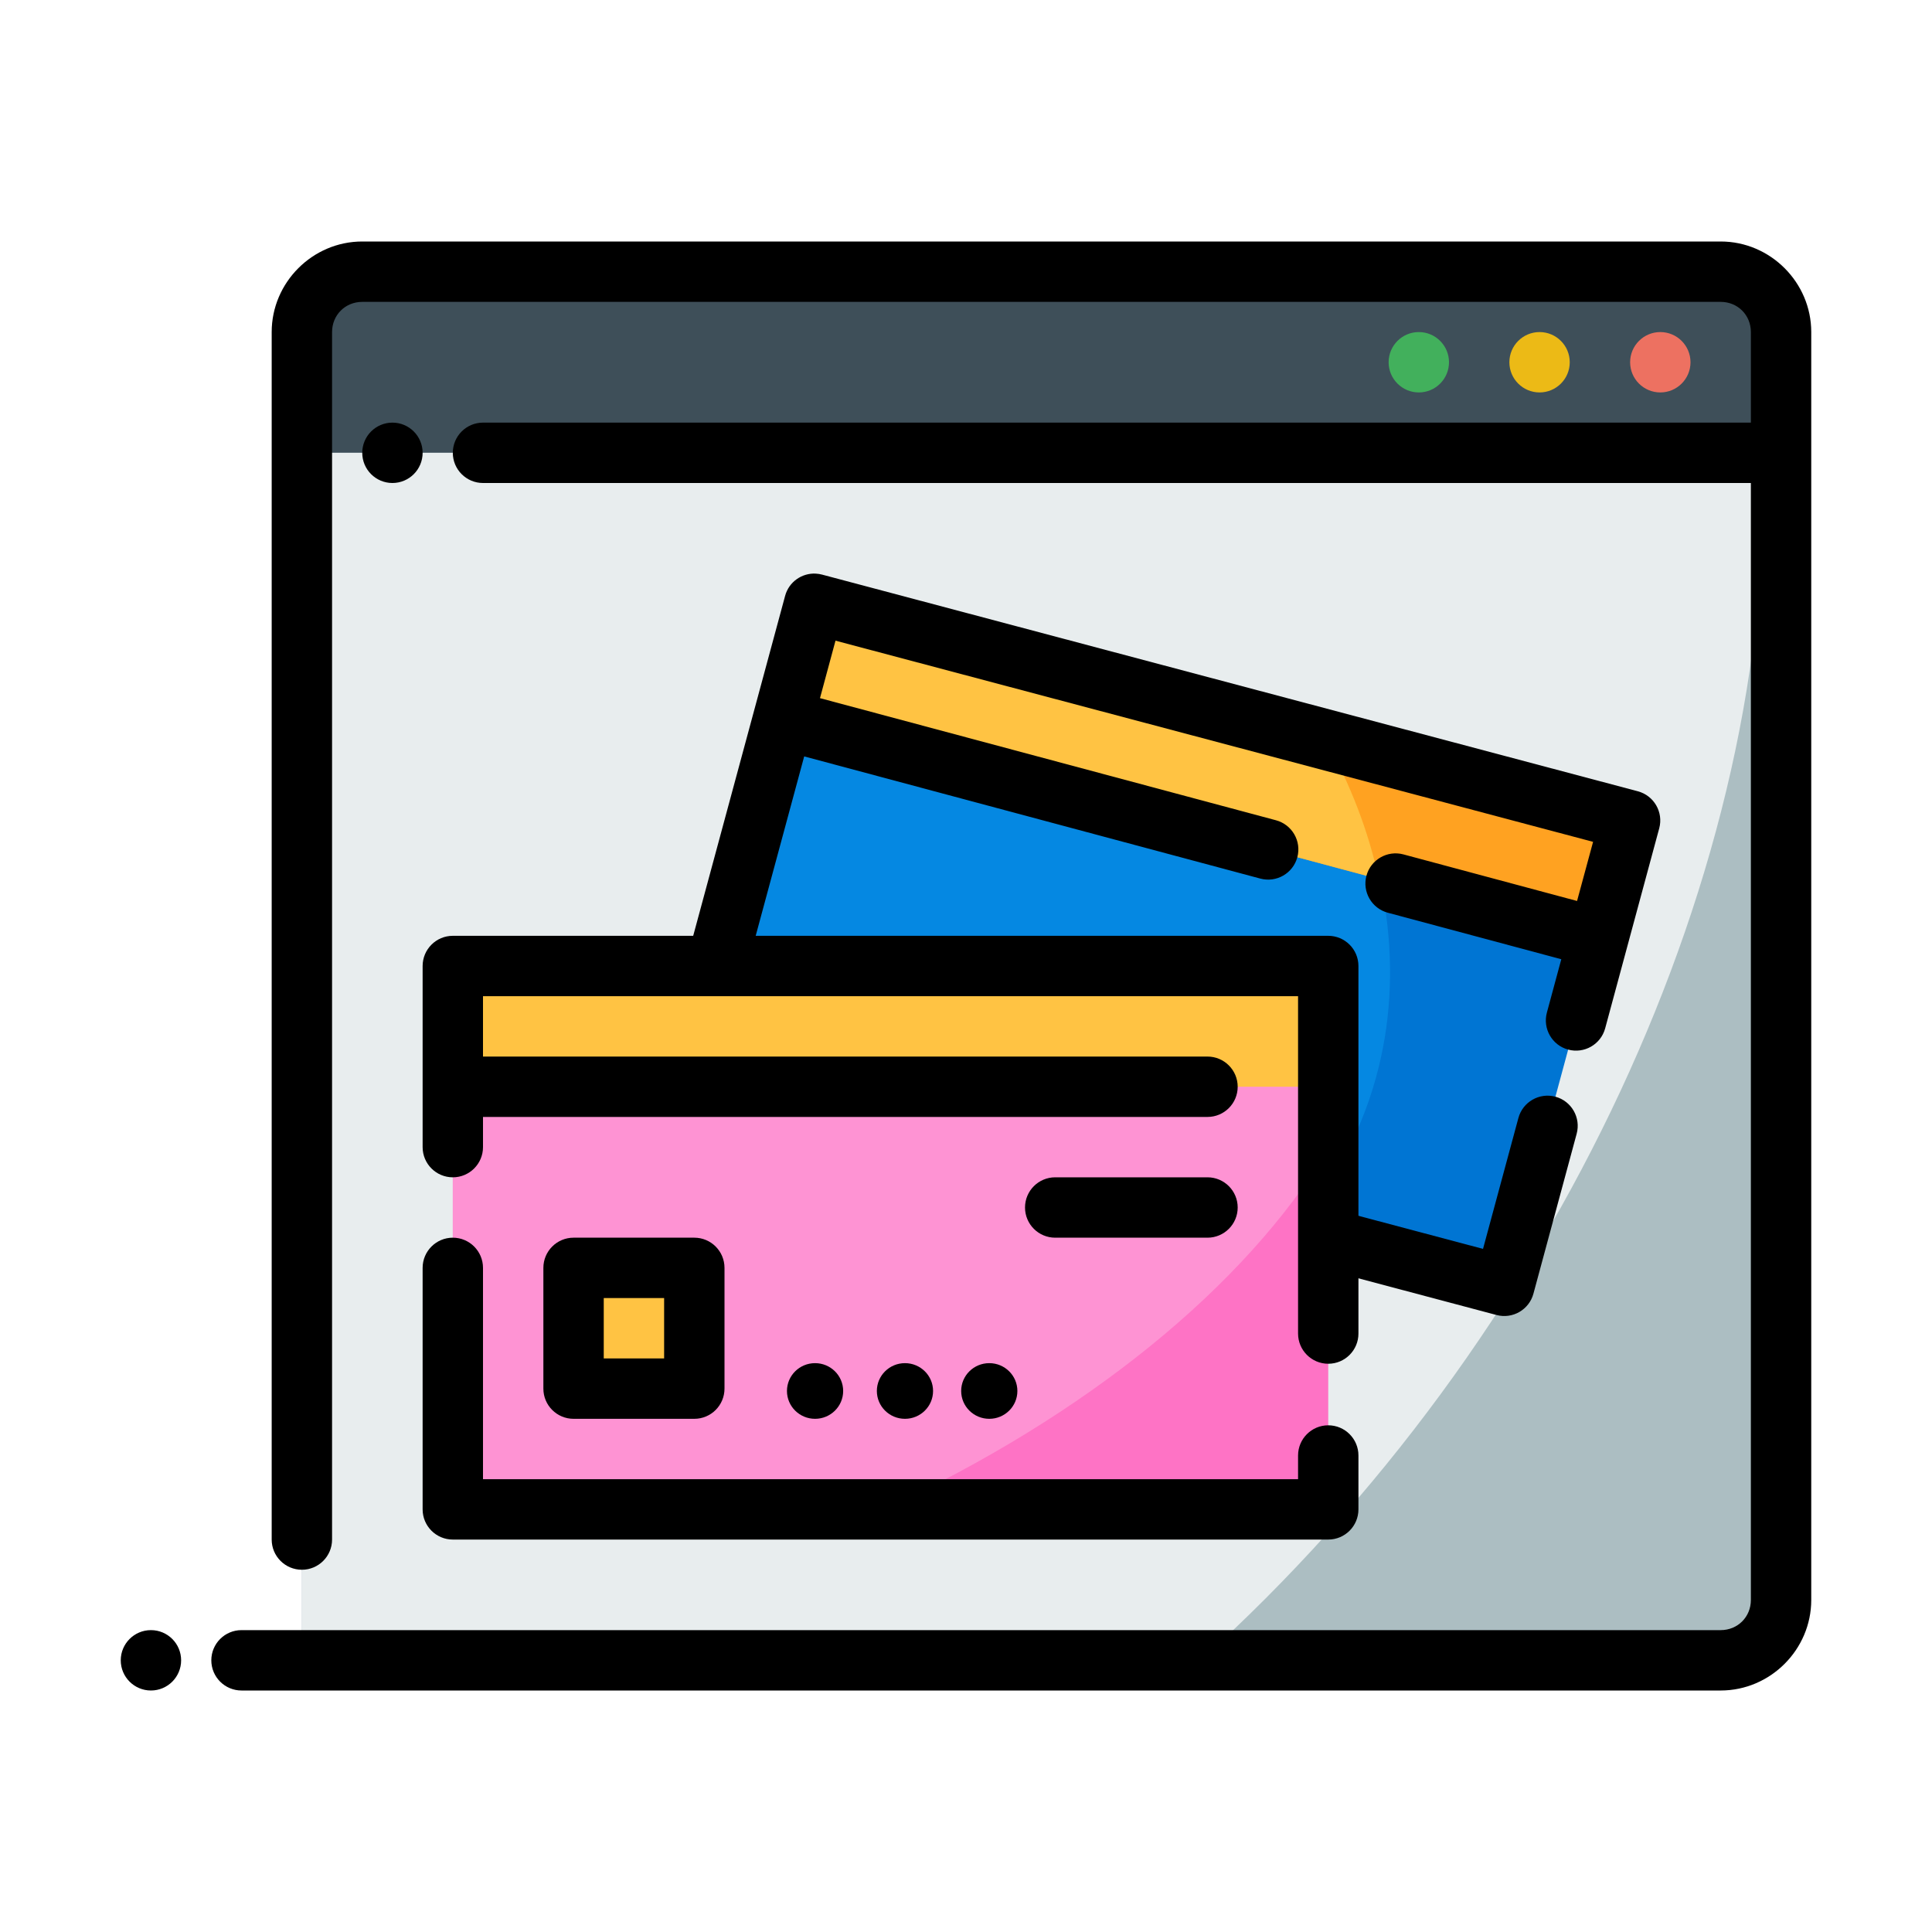
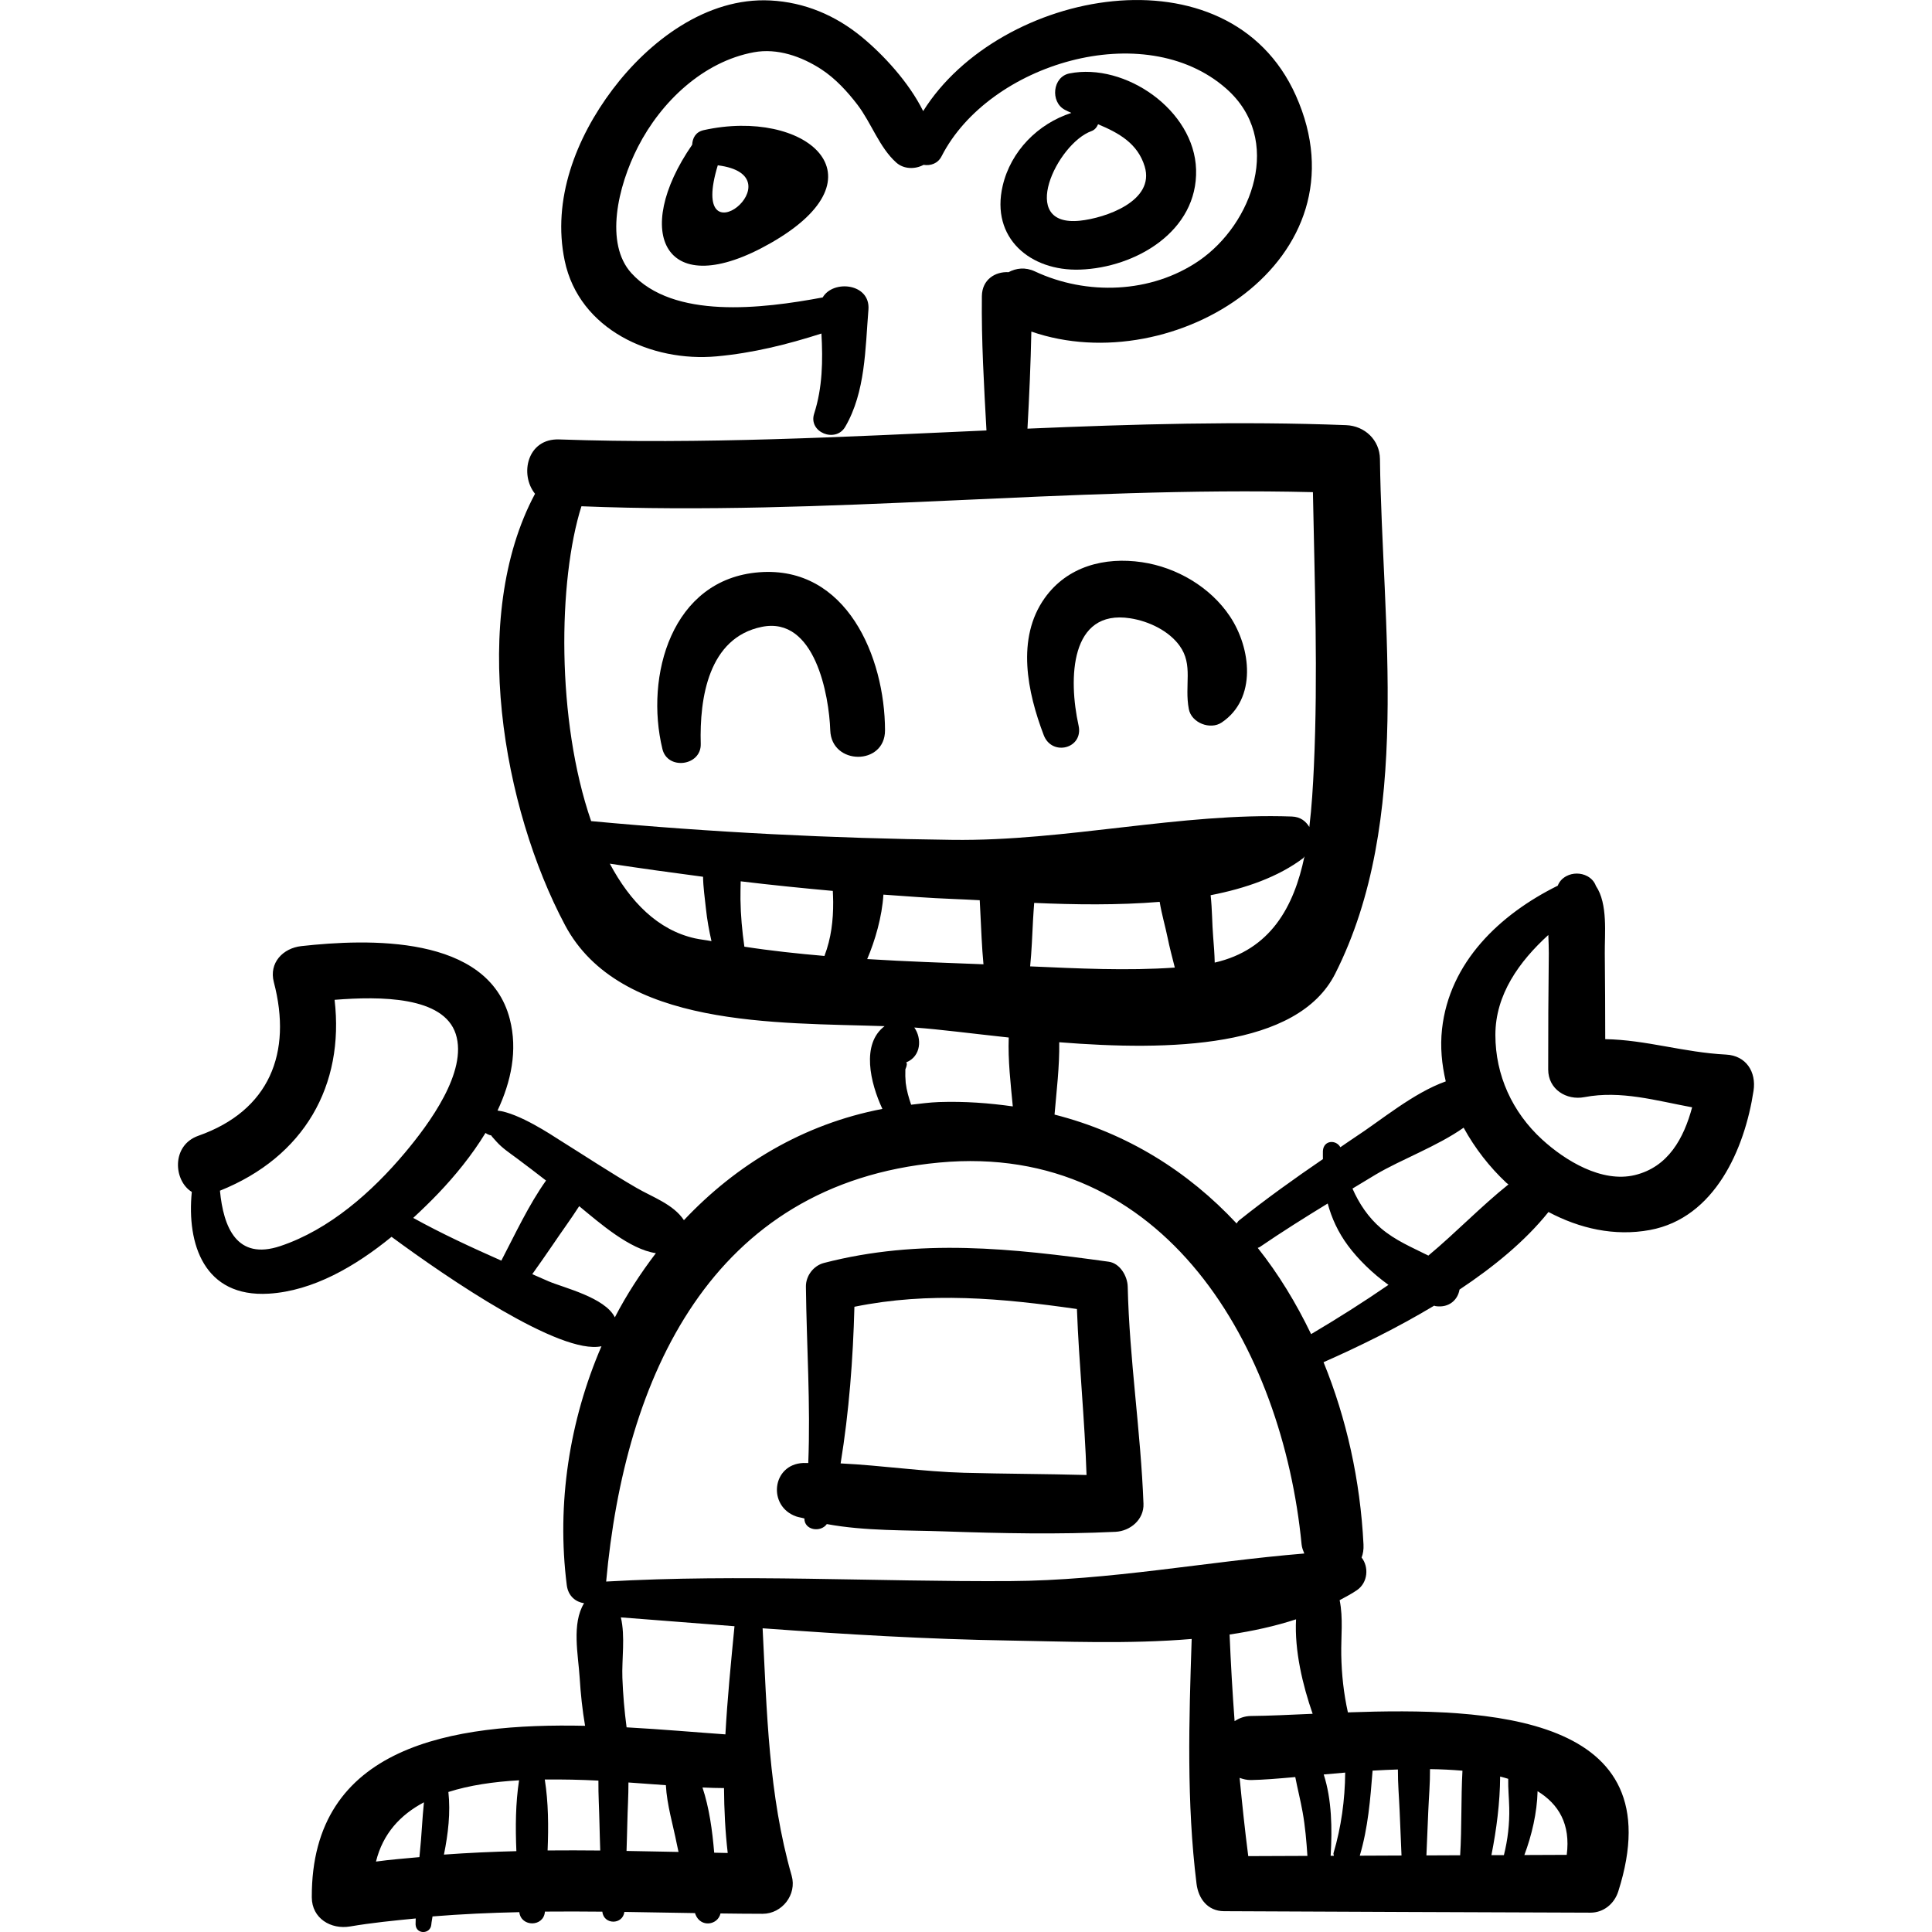
- <svg xmlns="http://www.w3.org/2000/svg" width="800px" height="800px" viewBox="0 0 64 64" id="svg5" version="1.1" xml:space="preserve">
-   <defs id="defs2" />
-   <g id="layer1" transform="translate(-192)">
-     <path d="m 202,9 h 49 v 6 h -49 z" id="path6435" style="fill:#3e4f59;fill-opacity:1;fill-rule:evenodd;stroke-width:2;stroke-linecap:round;stroke-linejoin:round;stroke-miterlimit:4.1" />
-     <path d="m 202,15 h 49 v 40 h -49 z" id="path6437" style="fill:#acbec2;fill-opacity:1;fill-rule:evenodd;stroke-width:2;stroke-linecap:round;stroke-linejoin:round;stroke-miterlimit:4.1" />
-     <path d="m 202,15 v 40 h 29.77 a 28.484,41.393 35.599 0 0 18.625,-40 z" id="path6439" style="fill:#e8edee;fill-opacity:1;fill-rule:evenodd;stroke:none;stroke-width:2;stroke-linecap:round;stroke-linejoin:round;stroke-miterlimit:4.1" />
-     <path d="M 218.973,20 246,27.177 241.832,42.593 214.805,35.416 Z" id="path3576" style="fill:#0075d3;fill-opacity:1;fill-rule:evenodd;stroke:none;stroke-width:2;stroke-linecap:round;stroke-linejoin:round;stroke-miterlimit:4.1;stroke-opacity:1" />
-     <path d="m 204,8 c -1.645,0 -3,1.355 -3,3 v 40 c 0,0.552 0.448,1 1,1 0.552,0 1,-0.448 1,-1 V 11 c 0,-0.564 0.436,-1 1,-1 h 45 c 0.564,0 1,0.436 1,1 v 3 h -42 c -0.552,0 -1,0.448 -1,1 0,0.552 0.448,1 1,1 h 42 v 37 c 0,0.564 -0.436,1 -1,1 h -49 c -0.552,0 -1,0.448 -1,1 0,0.552 0.448,1 1,1 h 49 c 1.645,0 3,-1.355 3,-3 0,-14 0,-28 0,-42 0,-1.645 -1.355,-3 -3,-3 z" id="path6441" style="color:#000000;fill:#000000;fill-rule:evenodd;stroke-linecap:round;stroke-linejoin:round;stroke-miterlimit:4.1" />
-     <path d="m 247,11 c -0.552,0 -1,0.448 -1,1 0,0.552 0.448,1 1,1 0.552,0 1,-0.448 1,-1 0,-0.552 -0.448,-1 -1,-1 z" id="path6443" style="color:#000000;fill:#ed7161;fill-opacity:1;fill-rule:evenodd;stroke-linecap:round;stroke-linejoin:round;stroke-miterlimit:4.1;-inkscape-stroke:none" />
-     <path d="m 243,11 c -0.552,0 -1,0.448 -1,1 0,0.552 0.448,1 1,1 0.552,0 1,-0.448 1,-1 0,-0.552 -0.448,-1 -1,-1 z" id="path6445" style="color:#000000;fill:#ecba16;fill-opacity:1;fill-rule:evenodd;stroke-linecap:round;stroke-linejoin:round;stroke-miterlimit:4.1;-inkscape-stroke:none" />
-     <path d="m 239,11 c -0.552,0 -1,0.448 -1,1 0,0.552 0.448,1 1,1 0.552,0 1,-0.448 1,-1 0,-0.552 -0.448,-1 -1,-1 z" id="path6447" style="color:#000000;fill:#42b05c;fill-opacity:1;fill-rule:evenodd;stroke-linecap:round;stroke-linejoin:round;stroke-miterlimit:4.1;-inkscape-stroke:none" />
-     <path d="m 197,54 a 1,1 0 0 0 -1,1 1,1 0 0 0 1,1 1,1 0 0 0 1,-1 1,1 0 0 0 -1,-1 z" id="path6449" style="color:#000000;fill:#000000;fill-rule:evenodd;stroke-linecap:round;stroke-linejoin:round;stroke-miterlimit:4.1;-inkscape-stroke:none" />
-     <path d="m 205,14 c -0.552,0 -1,0.448 -1,1 0,0.552 0.448,1 1,1 0.552,0 1,-0.448 1,-1 0,-0.552 -0.448,-1 -1,-1 z" id="path6451" style="color:#000000;fill:#000000;fill-rule:evenodd;stroke-linecap:round;stroke-linejoin:round;stroke-miterlimit:4.1;-inkscape-stroke:none" />
-     <path d="m 218.973,20 -4.168,15.416 20.055,5.326 a 20.959,16.327 19.824 0 0 2.809,-5.381 20.959,16.327 19.824 0 0 -1.76,-10.863 z" id="path10248" style="fill:#0588e2;fill-opacity:1;fill-rule:evenodd;stroke:none;stroke-width:2;stroke-linecap:round;stroke-linejoin:round;stroke-miterlimit:4.1" />
-     <path d="m 218.973,20.001 -1.035,3.832 27.01,7.236 L 246,27.178 Z" id="path6378" style="fill:#ffa221;fill-opacity:1;fill-rule:evenodd;stroke:none;stroke-width:2;stroke-linecap:round;stroke-linejoin:round;stroke-miterlimit:4.1;stroke-opacity:1" />
-     <path d="m 218.973,20 -1.035,3.832 19.736,5.287 a 20.959,16.327 19.824 0 0 -1.766,-4.621 z" id="path8503" style="fill:#ffc343;fill-opacity:1;fill-rule:evenodd;stroke:none;stroke-width:2;stroke-linecap:round;stroke-linejoin:round;stroke-miterlimit:4.1" />
-     <path d="m 219.031,19.002 c -0.463,-0.027 -0.898,0.271 -1.023,0.736 l -4.168,15.416 c -0.145,0.535 0.173,1.086 0.709,1.229 l 27.025,7.178 c 0.533,0.142 1.08,-0.175 1.223,-0.707 l 1.432,-5.297 c 0.144,-0.533 -0.17,-1.082 -0.703,-1.227 -0.533,-0.144 -1.083,0.172 -1.227,0.705 l -1.172,4.336 -25.096,-6.664 2.609,-9.65 15.109,4.047 c 0.534,0.144 1.084,-0.173 1.227,-0.707 0.143,-0.534 -0.175,-1.082 -0.709,-1.225 l -15.104,-4.045 0.514,-1.904 25.096,6.664 -0.531,1.959 -5.752,-1.543 c -0.533,-0.143 -1.082,0.174 -1.225,0.707 -0.143,0.533 0.174,1.082 0.707,1.225 l 5.748,1.541 -0.477,1.766 c -0.144,0.533 0.17,1.082 0.703,1.227 0.533,0.144 1.082,-0.17 1.227,-0.703 0.597,-2.209 1.193,-4.418 1.791,-6.627 0.144,-0.535 -0.174,-1.084 -0.709,-1.227 l -27.025,-7.178 c -0.067,-0.018 -0.133,-0.027 -0.199,-0.031 z" id="path3576-9" style="color:#000000;fill:#000000;fill-rule:evenodd;stroke-linecap:round;stroke-linejoin:round;stroke-miterlimit:4.1;-inkscape-stroke:none" />
-     <path d="m 207,32 h 29 v 18 h -29 z" id="rect2845" style="fill:#fe73c5;fill-opacity:1;fill-rule:evenodd;stroke:none;stroke-width:2;stroke-linecap:round;stroke-linejoin:round;stroke-miterlimit:4.1;stroke-opacity:1" />
-     <path d="m 207,32 v 18 l 14.293,7e-6 A 17.276,30.58 75 0 0 236,38.068 v -6.068 z" id="path9733" style="fill:#fe93d3;fill-opacity:1;fill-rule:evenodd;stroke:none;stroke-width:2;stroke-linecap:round;stroke-linejoin:round;stroke-miterlimit:4.1" />
-     <ellipse cx="219" cy="46.078" id="circle2918" rx="0.931" ry="0.922" style="fill:#000000;fill-opacity:1;fill-rule:evenodd;stroke:none;stroke-width:2;stroke-linecap:round;stroke-linejoin:round;stroke-miterlimit:4.1" />
-     <ellipse cx="221.978" cy="46.078" id="circle2920" rx="0.931" ry="0.922" style="fill:#000000;fill-opacity:1;fill-rule:evenodd;stroke:none;stroke-width:2;stroke-linecap:round;stroke-linejoin:round;stroke-miterlimit:4.1" />
-     <ellipse cx="224.771" cy="46.078" id="circle2930" rx="0.931" ry="0.922" style="fill:#000000;fill-opacity:1;fill-rule:evenodd;stroke:none;stroke-width:2;stroke-linecap:round;stroke-linejoin:round;stroke-miterlimit:4.1" />
-     <rect height="4" id="rect3371" style="fill:#ffc343;fill-opacity:1;fill-rule:evenodd;stroke-width:2;stroke-linecap:round;stroke-linejoin:round;stroke-miterlimit:4.1" width="29" x="207" y="32" />
-     <g id="path3580">
-       <path d="m 207,31 c -0.552,5.5e-5 -1,0.448 -1,1 0,2 0,4 0,6 0,0.552 0.448,1 1,1 0.552,0 1,-0.448 1,-1 v -1 h 24 c 0.552,-6e-6 1,-0.448 1,-1 -1e-5,-0.552 -0.448,-1 -1,-1 h -24 v -2 h 27 v 11.176 c 0,0.552 0.448,1 1,1 0.552,0 1,-0.448 1,-1 V 32 c -6e-5,-0.552 -0.448,-1 -1,-1 z m 0,10 c -0.552,0 -1,0.448 -1,1 v 8 c 6e-5,0.552 0.448,1 1,1 h 29 c 0.552,-5.5e-5 1,-0.448 1,-1 v -1.785 c 0,-0.552 -0.448,-1 -1,-1 -0.552,0 -1,0.448 -1,1 V 49 h -27 v -7 c 0,-0.552 -0.448,-1 -1,-1 z" id="path3399" style="color:#000000;fill:#000000;fill-rule:evenodd;stroke-linecap:round;stroke-linejoin:round;stroke-miterlimit:4.1" />
+ <svg xmlns="http://www.w3.org/2000/svg" fill="#000000" version="1.1" id="Capa_1" width="800px" height="800px" viewBox="0 0 191.129 191.129" xml:space="preserve">
+   <g>
+     <g>
+       <path d="M75.112,56.613c-8.687,0.664-11.334,10.281-9.579,17.492c0.515,2.118,3.851,1.665,3.79-0.513    c-0.127-4.521,0.757-10.502,6.043-11.578c5.269-1.072,6.653,6.805,6.77,10.236c0.119,3.48,5.423,3.503,5.417,0    C87.539,65.002,83.754,55.952,75.112,56.613z" />
+       <path d="M121.673,60.974c-1.937-2.902-5.276-4.853-8.703-5.357c-3.681-0.542-7.377,0.403-9.619,3.549    c-2.843,3.991-1.708,9.33-0.097,13.559c0.811,2.13,3.952,1.334,3.447-0.95c-1.021-4.625-0.857-11.534,5.107-10.609    c1.866,0.289,3.829,1.249,4.888,2.716c1.375,1.905,0.458,3.885,0.913,6.271c0.259,1.36,2.122,2.082,3.251,1.322    C124.362,69.12,123.766,64.11,121.673,60.974z" />
+       <path d="M105.799,7.265c-1.677,0.332-1.909,2.815-0.47,3.591c0.21,0.113,0.437,0.212,0.656,0.315    c-3.304,1.068-5.99,3.774-6.792,7.212c-1.209,5.18,2.749,8.458,7.651,8.289c5.504-0.19,11.66-3.795,11.482-9.896    C118.157,10.898,111.315,6.171,105.799,7.265z M106.844,21.833c-6.237,0.652-2.272-7.638,1.13-8.863    c0.331-0.119,0.531-0.38,0.658-0.677c2.018,0.847,3.906,1.869,4.608,4.167C114.293,19.907,109.315,21.575,106.844,21.833z" />
+       <path d="M69.621,12.873c-0.815,0.18-1.112,0.798-1.145,1.444c-6.001,8.683-2.771,15.75,7.781,9.722    C87.874,17.401,79.604,10.666,69.621,12.873z M71.009,16.353C79.148,17.381,67.975,26.326,71.009,16.353L71.009,16.353z" />
+       <path d="M111.563,127.287c-0.023-1.026-0.753-2.31-1.877-2.467c-9.564-1.326-18.7-2.33-28.174,0.121    c-1.036,0.269-1.798,1.278-1.785,2.346c0.068,5.841,0.469,11.64,0.233,17.449c-0.161,0.005-0.326-0.012-0.487-0.006    c-3.114,0.123-3.562,4.279-0.715,5.285c0.262,0.093,0.552,0.124,0.819,0.205c-0.013,1.162,1.602,1.418,2.219,0.554    c3.791,0.702,7.92,0.593,11.636,0.724c5.621,0.196,11.297,0.311,16.916,0.042c1.465-0.07,2.834-1.21,2.774-2.775    C112.853,141.586,111.728,134.473,111.563,127.287z M95.387,145.699c-4.033-0.108-8.163-0.73-12.226-0.927    c0.836-5.119,1.229-10.331,1.364-15.496c7.42-1.508,14.555-0.845,22.013,0.222c0.207,5.481,0.773,10.938,0.951,16.421    C103.457,145.809,99.418,145.807,95.387,145.699z" />
+       <path d="M170.755,104.328c-4.188-0.213-7.922-1.46-11.952-1.526c-0.006-2.831-0.012-5.661-0.044-8.492    c-0.022-1.884,0.328-4.893-0.88-6.67c-0.161-0.44-0.463-0.748-0.834-0.953c-0.014-0.008-0.016-0.024-0.028-0.032    c0.005,0.008,0.009,0.016,0.014,0.024c-0.641-0.345-1.441-0.345-2.083,0c0.005-0.008,0.01-0.016,0.015-0.024    c-0.014,0.008-0.016,0.024-0.028,0.032c-0.367,0.202-0.666,0.501-0.829,0.931c-5.733,2.839-10.724,7.564-11.451,14.203    c-0.191,1.752-0.023,3.48,0.372,5.158c-3.23,1.151-6.396,3.852-9.052,5.576c-0.465,0.302-0.913,0.63-1.375,0.938    c-0.429-0.772-1.664-0.709-1.728,0.37c-0.016,0.276,0.009,0.533,0.002,0.805c-2.827,1.931-5.611,3.923-8.29,6.061    c-0.113,0.091-0.173,0.201-0.248,0.307c-4.782-5.131-10.825-8.944-18.013-10.772c0.194-2.303,0.503-4.776,0.465-7.157    c10.91,0.87,23.566,0.604,27.3-6.78c7.674-15.183,4.633-34.527,4.428-50.922c-0.023-1.877-1.506-3.274-3.345-3.345    c-10.521-0.409-21.024-0.099-31.526,0.346c0.177-3.201,0.319-6.405,0.384-9.604c14.112,4.891,33.454-7.084,26.162-23.362    c-6.657-14.862-29.322-10.504-36.863,1.551c-1.415-2.857-3.949-5.584-6.063-7.325c-2.615-2.153-5.666-3.445-9.059-3.62    c-6.31-0.325-11.994,4.019-15.602,8.801c-3.619,4.797-6.008,10.905-4.738,16.952c1.432,6.819,8.597,10.042,15.025,9.455    c3.59-0.327,6.989-1.175,10.371-2.258c0.151,2.673,0.11,5.349-0.721,7.934c-0.592,1.843,2.126,2.922,3.073,1.296    c2.01-3.448,1.982-7.715,2.298-11.588c0.213-2.611-3.486-2.998-4.525-1.213c-6.053,1.132-14.769,2.174-18.927-2.407    c-2.644-2.912-1.37-8.543,0.655-12.494c2.279-4.448,6.436-8.427,11.462-9.354c2.316-0.427,4.711,0.406,6.685,1.693    c1.376,0.898,2.578,2.204,3.569,3.503c1.362,1.785,2.164,4.226,3.834,5.716c0.75,0.669,1.869,0.676,2.701,0.228    c0.689,0.104,1.409-0.119,1.783-0.851c4.668-9.152,20.042-13.82,28.148-6.703c5.712,5.015,2.602,13.41-2.684,17.037    c-4.737,3.252-11.128,3.449-16.228,1.058c-0.961-0.451-1.866-0.322-2.612,0.075c-1.282-0.074-2.618,0.702-2.638,2.371    c-0.053,4.418,0.21,8.858,0.454,13.286c-14.084,0.634-28.166,1.385-42.274,0.889c-3.158-0.111-3.932,3.462-2.386,5.377    c-6.548,12.228-3.175,31.124,2.967,42.67c5.415,10.178,20.964,9.635,31.614,9.997c-2.336,1.763-1.415,5.621-0.217,8.186    c-7.819,1.496-14.463,5.516-19.634,11.008c-1.033-1.571-3.112-2.281-4.678-3.19c-2.606-1.512-5.124-3.177-7.679-4.773    c-0.634-0.397-3.962-2.643-6.082-2.881c1.345-2.87,2.006-5.962,1.215-9.045c-2.154-8.396-14.089-7.949-20.626-7.224    c-1.807,0.2-3.223,1.648-2.718,3.569c1.838,6.992-0.435,12.716-7.464,15.192c-2.701,0.951-2.461,4.452-0.653,5.557    c-0.511,5.163,1.219,10.452,7.614,10.065c4.377-0.265,8.567-2.701,12.147-5.624c5.607,4.136,16.704,11.705,20.767,10.826    c-3.163,7.33-4.458,15.575-3.431,23.639c0.14,1.1,0.904,1.665,1.709,1.783c-1.246,2.029-0.574,5.119-0.433,7.391    c0.098,1.585,0.266,3.171,0.533,4.735c-13.148-0.284-27.087,1.95-27.035,16.965c0.008,2.093,1.893,3.207,3.788,2.886    c2.159-0.367,4.327-0.581,6.494-0.791c0.003,0.196-0.021,0.392-0.014,0.59c0.037,1.013,1.481,0.994,1.557,0    c0.02-0.263,0.088-0.529,0.118-0.792c2.858-0.231,5.721-0.362,8.587-0.422c0.174,1.492,2.425,1.483,2.533-0.056    c1.892-0.016,3.784-0.014,5.678,0.007c0.139,1.312,2.016,1.317,2.184,0.025c2.33,0.035,4.66,0.079,6.989,0.117    c0.017,0.043,0.024,0.088,0.041,0.132c0.525,1.337,2.219,1.057,2.477-0.097c1.391,0.017,2.782,0.034,4.172,0.034    c1.919,0.001,3.403-1.903,2.869-3.767c-2.293-8.006-2.453-16.232-2.874-24.477c8.134,0.592,16.267,1.084,24.462,1.212    c5.229,0.082,11.706,0.373,17.985-0.157c-0.271,8.081-0.515,16.178,0.479,24.213c0.183,1.476,1.099,2.711,2.719,2.718    c12.08,0.055,24.161,0.106,36.243,0.146c1.312,0.004,2.372-0.884,2.761-2.103c5.576-17.499-12.729-18.211-26.749-17.711    c-0.415-1.876-0.618-3.736-0.655-5.664c-0.035-1.827,0.205-3.651-0.161-5.436c0.58-0.32,1.177-0.619,1.713-0.99    c1.104-0.764,1.185-2.311,0.459-3.227c0.143-0.369,0.214-0.798,0.188-1.292c-0.318-6.358-1.686-12.473-3.952-18.033    c3.479-1.536,7.303-3.407,10.941-5.592c0.052,0.009,0.104,0.042,0.155,0.049c1.345,0.188,2.191-0.648,2.354-1.641    c3.386-2.252,6.494-4.794,8.802-7.675c3.071,1.63,6.527,2.432,10.041,1.779c6.422-1.192,9.375-8.034,10.246-13.778    C173.759,106.044,172.742,104.429,170.755,104.328z M41.528,183.343c-0.014,0.126-0.022,0.251-0.036,0.378    c-1.433,0.134-2.866,0.243-4.297,0.441c0.685-2.774,2.408-4.624,4.744-5.863C41.766,179.974,41.707,181.669,41.528,183.343z     M51.084,183.131c-2.391,0.059-4.78,0.168-7.166,0.341c0.419-2.073,0.662-4.145,0.44-6.195c2.089-0.666,4.477-1.013,6.993-1.155    C51.002,178.368,50.985,180.744,51.084,183.131z M54.173,183.061c0.098-2.39,0.08-4.769-0.279-7.017    c1.76-0.017,3.54,0.016,5.306,0.108c-0.015,1.404,0.077,2.82,0.103,4.209c0.017,0.902,0.052,1.805,0.077,2.706    C57.643,183.049,55.907,183.046,54.173,183.061z M152.11,177.2c2.089,1.284,3.275,3.259,2.884,6.297    c-1.397,0.005-2.796,0.011-4.192,0.017C151.528,181.592,152.062,179.317,152.11,177.2z M148.407,175.75    c0.278,0.064,0.532,0.149,0.798,0.225c-0.022,0.943,0.079,1.9,0.101,2.865c0.036,1.592-0.145,3.154-0.528,4.682    c-0.412,0.002-0.824,0.003-1.235,0.005C148.048,180.978,148.391,178.326,148.407,175.75z M141.297,179.169    c0.058-1.371,0.183-2.77,0.171-4.153c1.1,0.012,2.168,0.069,3.21,0.155c-0.152,2.771-0.058,5.575-0.228,8.367    c-1.112,0.005-2.225,0.009-3.337,0.014C141.175,182.091,141.236,180.63,141.297,179.169z M135.787,175.164    c0.829-0.053,1.669-0.08,2.505-0.112c-0.009,1.373,0.114,2.757,0.172,4.117c0.061,1.464,0.123,2.929,0.185,4.393    c-1.376,0.006-2.753,0.012-4.129,0.018C135.347,180.786,135.562,177.994,135.787,175.164z M133.077,175.359    c-0.021,2.695-0.393,5.395-1.154,7.964c-0.032,0.105,0.037,0.169,0.03,0.267c-0.104,0-0.211,0.001-0.315,0.001    c0.162-2.694,0.115-5.568-0.685-8.046C131.643,175.481,132.354,175.42,133.077,175.359z M101.91,95.601    c0.151-1.513,0.207-3.039,0.285-4.558c0.03-0.573,0.074-1.146,0.115-1.72c3.979,0.175,8.284,0.236,12.415-0.104    c0.198,1.223,0.566,2.47,0.772,3.489c0.205,1.02,0.474,2.013,0.725,3.013C111.476,96.054,106.64,95.807,101.91,95.601z     M120.17,95.228c-0.021-0.848-0.082-1.697-0.155-2.561c-0.107-1.261-0.093-2.719-0.25-4.106c3.501-0.68,6.684-1.809,9.15-3.661    c0.064-0.048,0.073-0.123,0.132-0.175C128.01,89.711,125.689,93.963,120.17,95.228z M57.519,50.084    c24.126,0.977,48.223-1.988,72.366-1.396c0.17,9.04,0.509,18.051,0.097,27.101c-0.089,1.958-0.209,4.01-0.452,6.025    c-0.34-0.555-0.859-1.006-1.73-1.037c-10.957-0.397-22.348,2.451-33.559,2.31c-11.924-0.149-23.885-0.744-35.761-1.856    C55.027,71.239,55.201,57.428,57.519,50.084z M90.451,101.653c0.052,0.004,0.11,0.006,0.161,0.01    c2.244,0.156,5.489,0.581,9.18,0.977c-0.086,2.243,0.192,4.591,0.402,6.814c-2.339-0.329-4.752-0.516-7.297-0.43    c-0.942,0.032-1.845,0.161-2.76,0.263c-0.242-0.711-0.442-1.395-0.536-2.153c-0.041-0.447-0.053-0.895-0.035-1.344    c0.166-0.386,0.182-0.603,0.082-0.69C91.135,104.503,91.213,102.722,90.451,101.653z M68.75,92.828    c-3.653-0.813-6.399-3.596-8.423-7.388c3.074,0.464,6.148,0.895,9.225,1.297c0.016,1.043,0.173,2.106,0.286,3.171    c0.116,1.088,0.308,2.148,0.547,3.197C69.847,92.998,69.283,92.947,68.75,92.828z M81.572,94.539    c-0.004,0.011-0.001,0.021-0.005,0.032c-2.668-0.231-5.323-0.513-7.928-0.918c-0.22-1.545-0.365-3.097-0.386-4.675    c-0.008-0.618,0.011-1.209,0.022-1.791c3.033,0.365,6.072,0.673,9.114,0.949c0.015,0.354,0.032,0.711,0.035,1.079    C82.436,91.05,82.225,92.818,81.572,94.539z M85.791,94.879c0.778-1.82,1.47-4.19,1.603-6.375c2.279,0.16,4.556,0.342,6.846,0.427    c0.829,0.031,1.766,0.081,2.683,0.128c0.023,0.382,0.037,0.754,0.058,1.144c0.089,1.728,0.148,3.468,0.312,5.192    C93.489,95.248,89.666,95.122,85.791,94.879z M27.729,123.272c-4.303,1.439-5.623-1.852-5.97-5.479    c8.357-3.356,12.327-10.424,11.342-18.882c4.515-0.362,10.782-0.352,11.986,3.381c1.205,3.735-2.664,8.927-5.023,11.74    C36.817,117.904,32.594,121.646,27.729,123.272z M40.879,120.486c0.878-0.813,1.722-1.634,2.49-2.438    c1.633-1.712,3.307-3.748,4.658-5.967c0.265,0.188,0.56,0.295,0.865,0.234c-0.349,0.02-0.496-0.183,0.215,0.615    c0.582,0.653,1.303,1.126,2.003,1.645c0.98,0.723,1.943,1.471,2.908,2.214c-1.716,2.415-3.037,5.265-4.422,7.923    C46.643,123.404,43.696,122.044,40.879,120.486z M54.275,126.76c-0.535-0.228-1.08-0.478-1.619-0.709    c0.673-0.958,1.358-1.908,2.011-2.88c0.848-1.263,1.79-2.537,2.632-3.847c2.043,1.684,4.997,4.276,7.586,4.649    c-1.518,1.993-2.897,4.104-4.058,6.348C59.843,128.352,55.787,127.403,54.275,126.76z M61.982,183.11    c0.024-0.916,0.061-1.832,0.078-2.749c0.025-1.327,0.116-2.681,0.111-4.024c1.271,0.088,2.516,0.182,3.702,0.268    c0.105,1.965,0.713,3.932,1.089,5.851c0.05,0.254,0.112,0.499,0.163,0.752C65.409,183.168,63.695,183.14,61.982,183.11z     M70.654,183.284c-0.189-2.239-0.492-4.441-1.158-6.451c0.751,0.034,1.468,0.057,2.129,0.058c0.015,2.131,0.117,4.269,0.367,6.422    C71.545,183.304,71.1,183.293,70.654,183.284z M71.763,171.578c-2.869-0.201-6.237-0.501-9.776-0.696    c-0.215-1.622-0.355-3.255-0.416-4.89c-0.069-1.822,0.298-4.103-0.151-5.988c3.752,0.295,7.5,0.59,11.242,0.874    C72.312,164.484,71.958,168.038,71.763,171.578z M99.905,156.415c-13.352,0.076-26.592-0.716-39.939,0.044    c1.837-20.182,10.339-39.337,32.933-41.448c22.421-2.095,33.989,18.427,35.866,37.781c0.033,0.339,0.154,0.611,0.266,0.893    C119.353,154.483,109.791,156.357,99.905,156.415z M123.487,183.623c-0.334-2.583-0.604-5.163-0.854-7.742    c0.342,0.123,0.705,0.221,1.139,0.215c1.144-0.018,2.659-0.141,4.367-0.295c0.224,1.158,0.518,2.303,0.728,3.475    c0.254,1.419,0.377,2.871,0.473,4.324C127.388,183.607,125.438,183.615,123.487,183.623z M123.772,169.759    c-0.668,0.006-1.186,0.221-1.636,0.509c-0.211-2.846-0.376-5.701-0.495-8.568c2.286-0.339,4.5-0.825,6.575-1.504    c-0.165,3.097,0.658,6.526,1.641,9.347C127.583,169.645,125.492,169.744,123.772,169.759z M129.705,131.982    c-1.476-3.064-3.222-5.944-5.281-8.532c0.065-0.032,0.133-0.036,0.196-0.08c2.197-1.503,4.453-2.919,6.727-4.31    c0.394,1.45,1.021,2.836,2.004,4.163c0.98,1.324,2.413,2.745,4.008,3.886C134.868,128.825,132.309,130.441,129.705,131.982z     M141.305,124.213c-1.602-0.805-3.273-1.494-4.692-2.707c-1.24-1.061-2.162-2.431-2.815-3.923c0.769-0.461,1.532-0.932,2.303-1.39    c2.52-1.495,6.08-2.791,8.693-4.633c1.113,2.032,2.562,3.894,4.232,5.457c0.062,0.059,0.139,0.098,0.202,0.155    C146.484,119.369,144.013,121.959,141.305,124.213z M161.734,116.248c-3.27,0.79-6.899-1.431-9.184-3.527    c-2.942-2.699-4.614-6.352-4.615-10.337c-0.001-3.993,2.362-7.269,5.238-9.888c0.021,0.658,0.053,1.29,0.047,1.814    c-0.046,3.833-0.062,7.665-0.06,11.499c0.001,1.95,1.796,3.07,3.582,2.729c3.622-0.691,7.114,0.356,10.657,1.006    C166.579,112.596,165.042,115.448,161.734,116.248z" />
    </g>
-     <g id="path3590">
-       <path d="m 226.955,39 a 1,1 0 0 0 -1,1 1,1 0 0 0 1,1 H 232 a 1,1 0 0 0 1,-1 1,1 0 0 0 -1,-1 z" id="path3393" style="color:#000000;fill:#000000;fill-rule:evenodd;stroke-linecap:round;stroke-linejoin:round;stroke-miterlimit:4.1;-inkscape-stroke:none" />
-     </g>
-     <path d="m 211,42 h 4 v 4 h -4 z" id="path16580" style="color:#000000;fill:#ffc343;fill-opacity:1;fill-rule:evenodd;stroke-width:2;stroke-linecap:round;stroke-linejoin:round;stroke-miterlimit:4.1" />
-     <path d="m 211,41 a 1,1 0 0 0 -1,1 v 4 a 1,1 0 0 0 1,1 h 4 a 1,1 0 0 0 1,-1 v -4 a 1,1 0 0 0 -1,-1 z m 1,2 h 2 v 2 h -2 z" id="path16582" style="color:#000000;fill:#000000;fill-rule:evenodd;stroke-linecap:round;stroke-linejoin:round;stroke-miterlimit:4.1;-inkscape-stroke:none" />
  </g>
</svg>
